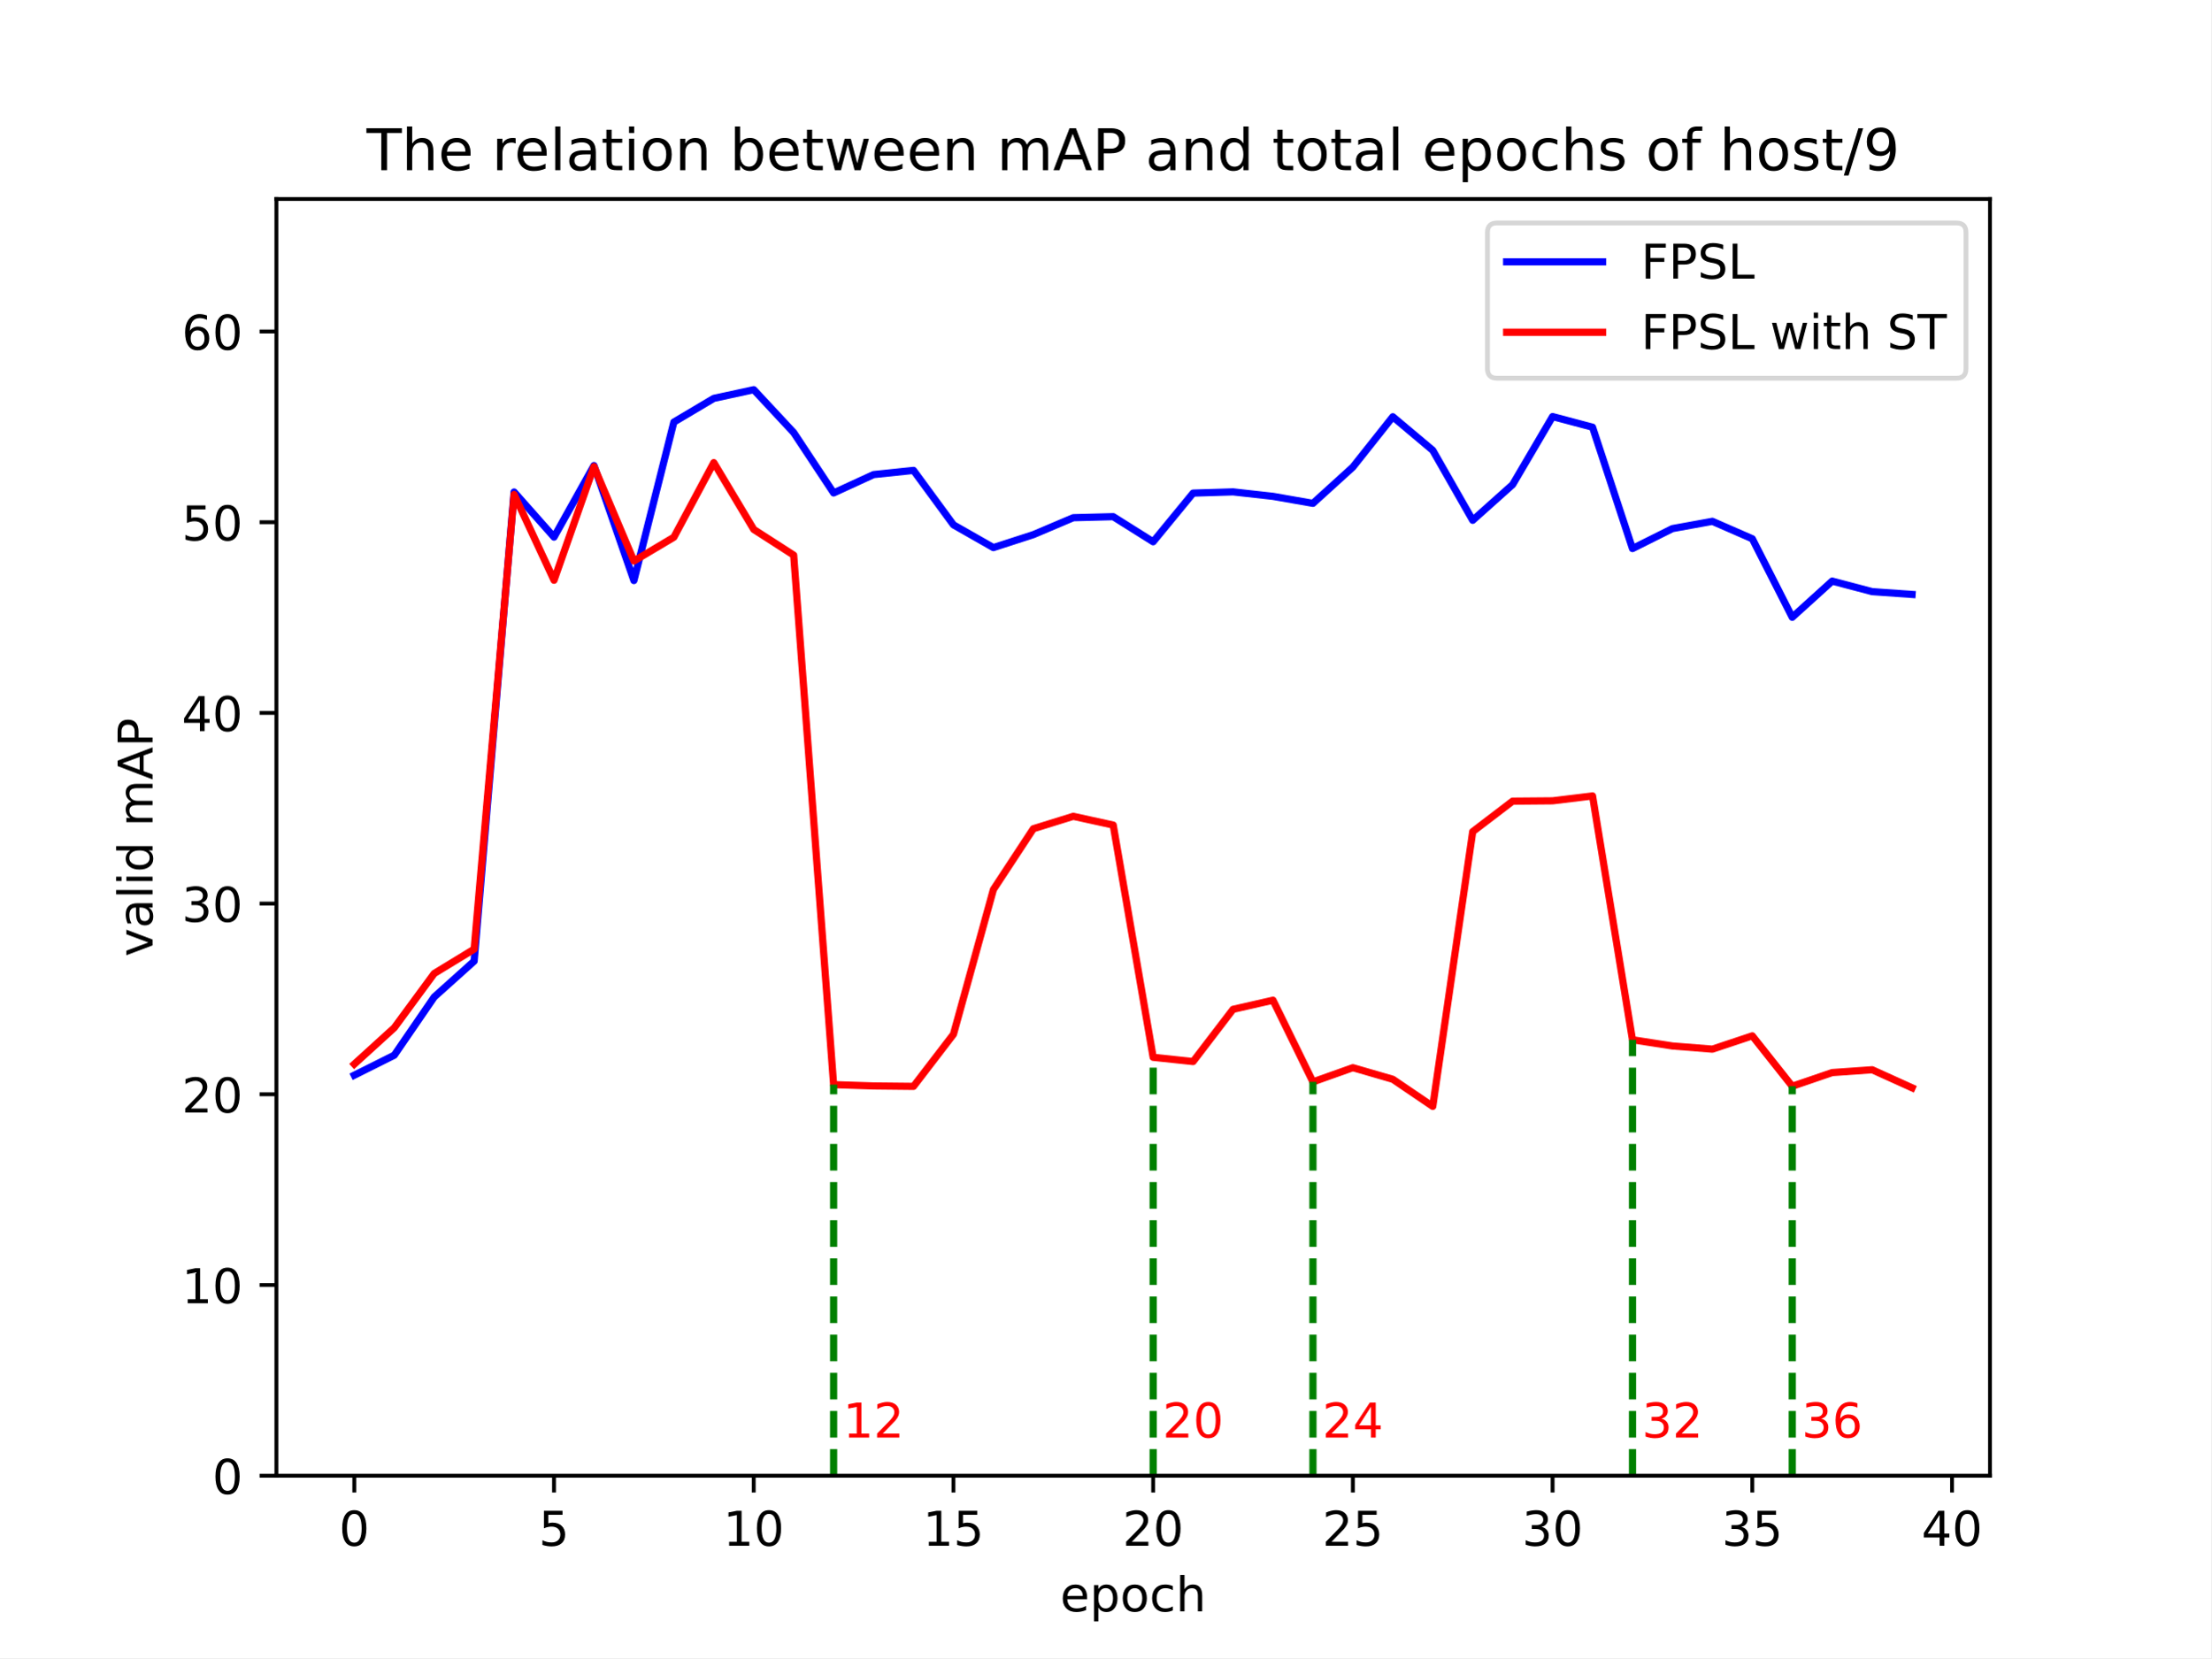
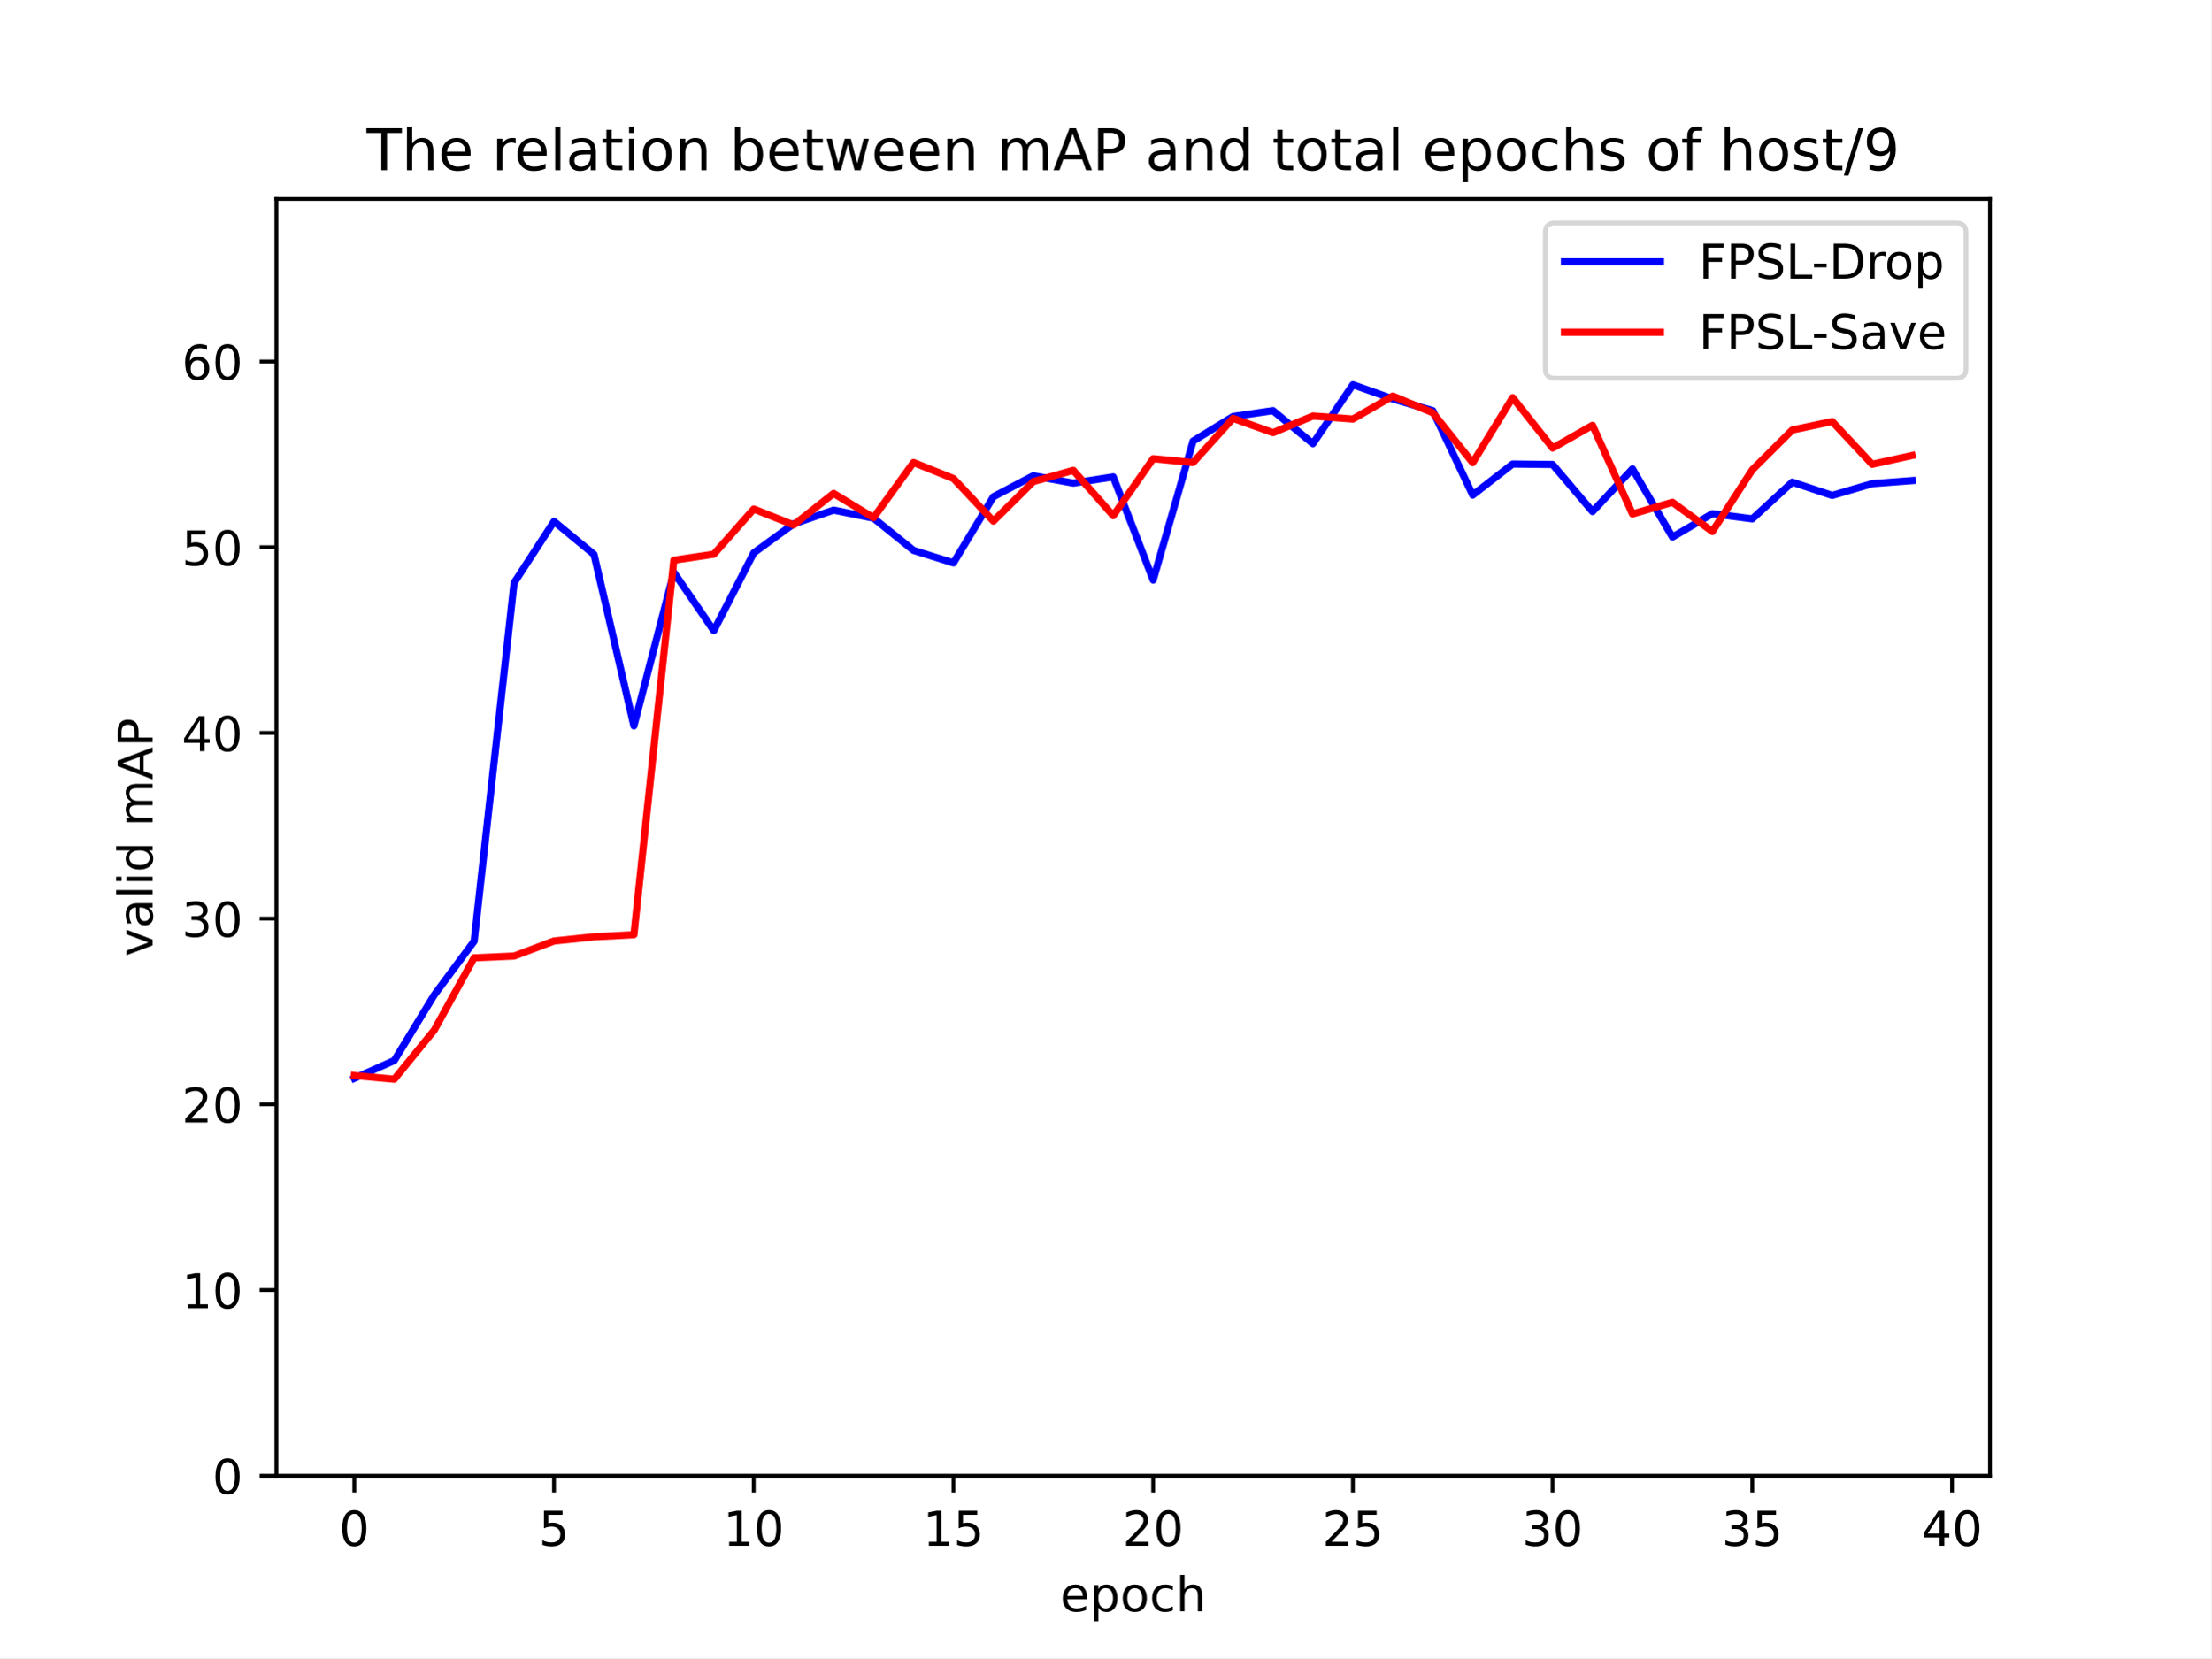
<svg xmlns="http://www.w3.org/2000/svg" xmlns:xlink="http://www.w3.org/1999/xlink" width="460.8pt" height="345.6pt" viewBox="0 0 460.8 345.6" version="1.1">
  <defs>
    <style type="text/css">*{stroke-linejoin: round; stroke-linecap: butt}</style>
  </defs>
  <g id="figure_1">
    <g id="patch_1">
      <path d="M 0 345.6  L 460.8 345.6  L 460.8 0  L 0 0  z " style="fill: #ffffff" />
    </g>
    <g id="axes_1">
      <g id="patch_2">
        <path d="M 57.6 307.584  L 414.72 307.584  L 414.72 41.472  L 57.6 41.472  z " style="fill: #ffffff" />
      </g>
      <g id="matplotlib.axis_1">
        <g id="xtick_1">
          <g id="line2d_1">
            <defs>
-               <path id="m67e0d9f62d" d="M 0 0  L 0 3.5  " style="stroke: #000000; stroke-width: 0.8" />
+               <path id="mcf5a326d4d" d="M 0 0  L 0 3.5  " style="stroke: #000000; stroke-width: 0.8" />
            </defs>
            <g>
-               <use xlink:href="#m67e0d9f62d" x="73.833" y="307.584" style="stroke: #000000; stroke-width: 0.8" />
+               <use xlink:href="#mcf5a326d4d" x="73.833" y="307.584" style="stroke: #000000; stroke-width: 0.8" />
            </g>
          </g>
          <g id="text_1">
            <g transform="translate(70.65148 322.1824) scale(0.1 -0.1)">
              <defs>
                <path id="DejaVuSans-30" d="M 2034 4250  Q 1547 4250 1301 3770  Q 1056 3291 1056 2328  Q 1056 1369 1301 889  Q 1547 409 2034 409  Q 2525 409 2770 889  Q 3016 1369 3016 2328  Q 3016 3291 2770 3770  Q 2525 4250 2034 4250  z M 2034 4750  Q 2819 4750 3233 4129  Q 3647 3509 3647 2328  Q 3647 1150 3233 529  Q 2819 -91 2034 -91  Q 1250 -91 836 529  Q 422 1150 422 2328  Q 422 3509 836 4129  Q 1250 4750 2034 4750  z " transform="scale(0.015625)" />
              </defs>
              <use xlink:href="#DejaVuSans-30" />
            </g>
          </g>
        </g>
        <g id="xtick_2">
          <g id="line2d_2">
            <g>
-               <use xlink:href="#m67e0d9f62d" x="115.455" y="307.584" style="stroke: #000000; stroke-width: 0.8" />
+               <use xlink:href="#mcf5a326d4d" x="115.455" y="307.584" style="stroke: #000000; stroke-width: 0.8" />
            </g>
          </g>
          <g id="text_2">
            <g transform="translate(112.2739 322.1824) scale(0.1 -0.1)">
              <defs>
                <path id="DejaVuSans-35" d="M 691 4666  L 3169 4666  L 3169 4134  L 1269 4134  L 1269 2991  Q 1406 3038 1543 3061  Q 1681 3084 1819 3084  Q 2600 3084 3056 2656  Q 3513 2228 3513 1497  Q 3513 744 3044 326  Q 2575 -91 1722 -91  Q 1428 -91 1123 -41  Q 819 9 494 109  L 494 744  Q 775 591 1075 516  Q 1375 441 1709 441  Q 2250 441 2565 725  Q 2881 1009 2881 1497  Q 2881 1984 2565 2268  Q 2250 2553 1709 2553  Q 1456 2553 1204 2497  Q 953 2441 691 2322  L 691 4666  z " transform="scale(0.015625)" />
              </defs>
              <use xlink:href="#DejaVuSans-35" />
            </g>
          </g>
        </g>
        <g id="xtick_3">
          <g id="line2d_3">
            <g>
-               <use xlink:href="#m67e0d9f62d" x="157.077" y="307.584" style="stroke: #000000; stroke-width: 0.8" />
+               <use xlink:href="#mcf5a326d4d" x="157.077" y="307.584" style="stroke: #000000; stroke-width: 0.8" />
            </g>
          </g>
          <g id="text_3">
            <g transform="translate(150.715 322.1824) scale(0.1 -0.1)">
              <defs>
                <path id="DejaVuSans-31" d="M 794 531  L 1825 531  L 1825 4091  L 703 3866  L 703 4441  L 1819 4666  L 2450 4666  L 2450 531  L 3481 531  L 3481 0  L 794 0  L 794 531  z " transform="scale(0.015625)" />
              </defs>
              <use xlink:href="#DejaVuSans-31" />
              <use xlink:href="#DejaVuSans-30" x="63.623" />
            </g>
          </g>
        </g>
        <g id="xtick_4">
          <g id="line2d_4">
            <g>
-               <use xlink:href="#m67e0d9f62d" x="198.7" y="307.584" style="stroke: #000000; stroke-width: 0.8" />
+               <use xlink:href="#mcf5a326d4d" x="198.7" y="307.584" style="stroke: #000000; stroke-width: 0.8" />
            </g>
          </g>
          <g id="text_4">
            <g transform="translate(192.3374 322.1824) scale(0.1 -0.1)">
              <use xlink:href="#DejaVuSans-31" />
              <use xlink:href="#DejaVuSans-35" x="63.623" />
            </g>
          </g>
        </g>
        <g id="xtick_5">
          <g id="line2d_5">
            <g>
-               <use xlink:href="#m67e0d9f62d" x="240.322" y="307.584" style="stroke: #000000; stroke-width: 0.8" />
+               <use xlink:href="#mcf5a326d4d" x="240.322" y="307.584" style="stroke: #000000; stroke-width: 0.8" />
            </g>
          </g>
          <g id="text_5">
            <g transform="translate(233.9597 322.1824) scale(0.1 -0.1)">
              <defs>
                <path id="DejaVuSans-32" d="M 1228 531  L 3431 531  L 3431 0  L 469 0  L 469 531  Q 828 903 1448 1529  Q 2069 2156 2228 2338  Q 2531 2678 2651 2914  Q 2772 3150 2772 3378  Q 2772 3750 2511 3984  Q 2250 4219 1831 4219  Q 1534 4219 1204 4116  Q 875 4013 500 3803  L 500 4441  Q 881 4594 1212 4672  Q 1544 4750 1819 4750  Q 2544 4750 2975 4387  Q 3406 4025 3406 3419  Q 3406 3131 3298 2873  Q 3191 2616 2906 2266  Q 2828 2175 2409 1742  Q 1991 1309 1228 531  z " transform="scale(0.015625)" />
              </defs>
              <use xlink:href="#DejaVuSans-32" />
              <use xlink:href="#DejaVuSans-30" x="63.623" />
            </g>
          </g>
        </g>
        <g id="xtick_6">
          <g id="line2d_6">
            <g>
-               <use xlink:href="#m67e0d9f62d" x="281.945" y="307.584" style="stroke: #000000; stroke-width: 0.8" />
+               <use xlink:href="#mcf5a326d4d" x="281.945" y="307.584" style="stroke: #000000; stroke-width: 0.8" />
            </g>
          </g>
          <g id="text_6">
            <g transform="translate(275.5821 322.1824) scale(0.1 -0.1)">
              <use xlink:href="#DejaVuSans-32" />
              <use xlink:href="#DejaVuSans-35" x="63.623" />
            </g>
          </g>
        </g>
        <g id="xtick_7">
          <g id="line2d_7">
            <g>
-               <use xlink:href="#m67e0d9f62d" x="323.567" y="307.584" style="stroke: #000000; stroke-width: 0.8" />
+               <use xlink:href="#mcf5a326d4d" x="323.567" y="307.584" style="stroke: #000000; stroke-width: 0.8" />
            </g>
          </g>
          <g id="text_7">
            <g transform="translate(317.2045 322.1824) scale(0.1 -0.1)">
              <defs>
                <path id="DejaVuSans-33" d="M 2597 2516  Q 3050 2419 3304 2112  Q 3559 1806 3559 1356  Q 3559 666 3084 287  Q 2609 -91 1734 -91  Q 1441 -91 1130 -33  Q 819 25 488 141  L 488 750  Q 750 597 1062 519  Q 1375 441 1716 441  Q 2309 441 2620 675  Q 2931 909 2931 1356  Q 2931 1769 2642 2001  Q 2353 2234 1838 2234  L 1294 2234  L 1294 2753  L 1863 2753  Q 2328 2753 2575 2939  Q 2822 3125 2822 3475  Q 2822 3834 2567 4026  Q 2313 4219 1838 4219  Q 1578 4219 1281 4162  Q 984 4106 628 3988  L 628 4550  Q 988 4650 1302 4700  Q 1616 4750 1894 4750  Q 2613 4750 3031 4423  Q 3450 4097 3450 3541  Q 3450 3153 3228 2886  Q 3006 2619 2597 2516  z " transform="scale(0.015625)" />
              </defs>
              <use xlink:href="#DejaVuSans-33" />
              <use xlink:href="#DejaVuSans-30" x="63.623" />
            </g>
          </g>
        </g>
        <g id="xtick_8">
          <g id="line2d_8">
            <g>
-               <use xlink:href="#m67e0d9f62d" x="365.189" y="307.584" style="stroke: #000000; stroke-width: 0.8" />
+               <use xlink:href="#mcf5a326d4d" x="365.189" y="307.584" style="stroke: #000000; stroke-width: 0.8" />
            </g>
          </g>
          <g id="text_8">
            <g transform="translate(358.8269 322.1824) scale(0.1 -0.1)">
              <use xlink:href="#DejaVuSans-33" />
              <use xlink:href="#DejaVuSans-35" x="63.623" />
            </g>
          </g>
        </g>
        <g id="xtick_9">
          <g id="line2d_9">
            <g>
-               <use xlink:href="#m67e0d9f62d" x="406.812" y="307.584" style="stroke: #000000; stroke-width: 0.8" />
+               <use xlink:href="#mcf5a326d4d" x="406.812" y="307.584" style="stroke: #000000; stroke-width: 0.8" />
            </g>
          </g>
          <g id="text_9">
            <g transform="translate(400.4492 322.1824) scale(0.1 -0.1)">
              <defs>
                <path id="DejaVuSans-34" d="M 2419 4116  L 825 1625  L 2419 1625  L 2419 4116  z M 2253 4666  L 3047 4666  L 3047 1625  L 3713 1625  L 3713 1100  L 3047 1100  L 3047 0  L 2419 0  L 2419 1100  L 313 1100  L 313 1709  L 2253 4666  z " transform="scale(0.015625)" />
              </defs>
              <use xlink:href="#DejaVuSans-34" />
              <use xlink:href="#DejaVuSans-30" x="63.623" />
            </g>
          </g>
        </g>
        <g id="text_10">
          <g transform="translate(220.9319 335.8606) scale(0.1 -0.1)">
            <defs>
              <path id="DejaVuSans-65" d="M 3597 1894  L 3597 1613  L 953 1613  Q 991 1019 1311 708  Q 1631 397 2203 397  Q 2534 397 2845 478  Q 3156 559 3463 722  L 3463 178  Q 3153 47 2828 -22  Q 2503 -91 2169 -91  Q 1331 -91 842 396  Q 353 884 353 1716  Q 353 2575 817 3079  Q 1281 3584 2069 3584  Q 2775 3584 3186 3129  Q 3597 2675 3597 1894  z M 3022 2063  Q 3016 2534 2758 2815  Q 2500 3097 2075 3097  Q 1594 3097 1305 2825  Q 1016 2553 972 2059  L 3022 2063  z " transform="scale(0.015625)" />
              <path id="DejaVuSans-70" d="M 1159 525  L 1159 -1331  L 581 -1331  L 581 3500  L 1159 3500  L 1159 2969  Q 1341 3281 1617 3432  Q 1894 3584 2278 3584  Q 2916 3584 3314 3078  Q 3713 2572 3713 1747  Q 3713 922 3314 415  Q 2916 -91 2278 -91  Q 1894 -91 1617 61  Q 1341 213 1159 525  z M 3116 1747  Q 3116 2381 2855 2742  Q 2594 3103 2138 3103  Q 1681 3103 1420 2742  Q 1159 2381 1159 1747  Q 1159 1113 1420 752  Q 1681 391 2138 391  Q 2594 391 2855 752  Q 3116 1113 3116 1747  z " transform="scale(0.015625)" />
              <path id="DejaVuSans-6f" d="M 1959 3097  Q 1497 3097 1228 2736  Q 959 2375 959 1747  Q 959 1119 1226 758  Q 1494 397 1959 397  Q 2419 397 2687 759  Q 2956 1122 2956 1747  Q 2956 2369 2687 2733  Q 2419 3097 1959 3097  z M 1959 3584  Q 2709 3584 3137 3096  Q 3566 2609 3566 1747  Q 3566 888 3137 398  Q 2709 -91 1959 -91  Q 1206 -91 779 398  Q 353 888 353 1747  Q 353 2609 779 3096  Q 1206 3584 1959 3584  z " transform="scale(0.015625)" />
              <path id="DejaVuSans-63" d="M 3122 3366  L 3122 2828  Q 2878 2963 2633 3030  Q 2388 3097 2138 3097  Q 1578 3097 1268 2742  Q 959 2388 959 1747  Q 959 1106 1268 751  Q 1578 397 2138 397  Q 2388 397 2633 464  Q 2878 531 3122 666  L 3122 134  Q 2881 22 2623 -34  Q 2366 -91 2075 -91  Q 1284 -91 818 406  Q 353 903 353 1747  Q 353 2603 823 3093  Q 1294 3584 2113 3584  Q 2378 3584 2631 3529  Q 2884 3475 3122 3366  z " transform="scale(0.015625)" />
              <path id="DejaVuSans-68" d="M 3513 2113  L 3513 0  L 2938 0  L 2938 2094  Q 2938 2591 2744 2837  Q 2550 3084 2163 3084  Q 1697 3084 1428 2787  Q 1159 2491 1159 1978  L 1159 0  L 581 0  L 581 4863  L 1159 4863  L 1159 2956  Q 1366 3272 1645 3428  Q 1925 3584 2291 3584  Q 2894 3584 3203 3211  Q 3513 2838 3513 2113  z " transform="scale(0.015625)" />
            </defs>
            <use xlink:href="#DejaVuSans-65" />
            <use xlink:href="#DejaVuSans-70" x="61.523" />
            <use xlink:href="#DejaVuSans-6f" x="125" />
            <use xlink:href="#DejaVuSans-63" x="186.182" />
            <use xlink:href="#DejaVuSans-68" x="241.162" />
          </g>
        </g>
      </g>
      <g id="matplotlib.axis_2">
        <g id="ytick_1">
          <g id="line2d_10">
            <defs>
-               <path id="mbf04da2de9" d="M 0 0  L -3.5 0  " style="stroke: #000000; stroke-width: 0.8" />
+               <path id="mc57b84ca1a" d="M 0 0  L -3.5 0  " style="stroke: #000000; stroke-width: 0.8" />
            </defs>
            <g>
-               <use xlink:href="#mbf04da2de9" x="57.6" y="307.584" style="stroke: #000000; stroke-width: 0.8" />
+               <use xlink:href="#mc57b84ca1a" x="57.6" y="307.584" style="stroke: #000000; stroke-width: 0.8" />
            </g>
          </g>
          <g id="text_11">
            <g transform="translate(44.2375 311.3832) scale(0.1 -0.1)">
              <use xlink:href="#DejaVuSans-30" />
            </g>
          </g>
        </g>
        <g id="ytick_2">
          <g id="line2d_11">
            <g>
-               <use xlink:href="#mbf04da2de9" x="57.6" y="267.834" style="stroke: #000000; stroke-width: 0.8" />
+               <use xlink:href="#mc57b84ca1a" x="57.6" y="268.877" style="stroke: #000000; stroke-width: 0.8" />
            </g>
          </g>
          <g id="text_12">
-             <g transform="translate(37.875 271.6336) scale(0.1 -0.1)">
+             <g transform="translate(37.875 272.6763) scale(0.1 -0.1)">
              <use xlink:href="#DejaVuSans-31" />
              <use xlink:href="#DejaVuSans-30" x="63.623" />
            </g>
          </g>
        </g>
        <g id="ytick_3">
          <g id="line2d_12">
            <g>
-               <use xlink:href="#mbf04da2de9" x="57.6" y="228.085" style="stroke: #000000; stroke-width: 0.8" />
+               <use xlink:href="#mc57b84ca1a" x="57.6" y="230.17" style="stroke: #000000; stroke-width: 0.8" />
            </g>
          </g>
          <g id="text_13">
-             <g transform="translate(37.875 231.884) scale(0.1 -0.1)">
+             <g transform="translate(37.875 233.9693) scale(0.1 -0.1)">
              <use xlink:href="#DejaVuSans-32" />
              <use xlink:href="#DejaVuSans-30" x="63.623" />
            </g>
          </g>
        </g>
        <g id="ytick_4">
          <g id="line2d_13">
            <g>
-               <use xlink:href="#mbf04da2de9" x="57.6" y="188.335" style="stroke: #000000; stroke-width: 0.8" />
+               <use xlink:href="#mc57b84ca1a" x="57.6" y="191.463" style="stroke: #000000; stroke-width: 0.8" />
            </g>
          </g>
          <g id="text_14">
-             <g transform="translate(37.875 192.1344) scale(0.1 -0.1)">
+             <g transform="translate(37.875 195.2623) scale(0.1 -0.1)">
              <use xlink:href="#DejaVuSans-33" />
              <use xlink:href="#DejaVuSans-30" x="63.623" />
            </g>
          </g>
        </g>
        <g id="ytick_5">
          <g id="line2d_14">
            <g>
-               <use xlink:href="#mbf04da2de9" x="57.6" y="148.586" style="stroke: #000000; stroke-width: 0.8" />
+               <use xlink:href="#mc57b84ca1a" x="57.6" y="152.756" style="stroke: #000000; stroke-width: 0.8" />
            </g>
          </g>
          <g id="text_15">
-             <g transform="translate(37.875 152.3847) scale(0.1 -0.1)">
+             <g transform="translate(37.875 156.5554) scale(0.1 -0.1)">
              <use xlink:href="#DejaVuSans-34" />
              <use xlink:href="#DejaVuSans-30" x="63.623" />
            </g>
          </g>
        </g>
        <g id="ytick_6">
          <g id="line2d_15">
            <g>
-               <use xlink:href="#mbf04da2de9" x="57.6" y="108.836" style="stroke: #000000; stroke-width: 0.8" />
+               <use xlink:href="#mc57b84ca1a" x="57.6" y="114.049" style="stroke: #000000; stroke-width: 0.8" />
            </g>
          </g>
          <g id="text_16">
-             <g transform="translate(37.875 112.6351) scale(0.1 -0.1)">
+             <g transform="translate(37.875 117.8484) scale(0.1 -0.1)">
              <use xlink:href="#DejaVuSans-35" />
              <use xlink:href="#DejaVuSans-30" x="63.623" />
            </g>
          </g>
        </g>
        <g id="ytick_7">
          <g id="line2d_16">
            <g>
-               <use xlink:href="#mbf04da2de9" x="57.6" y="69.086" style="stroke: #000000; stroke-width: 0.8" />
+               <use xlink:href="#mc57b84ca1a" x="57.6" y="75.342" style="stroke: #000000; stroke-width: 0.8" />
            </g>
          </g>
          <g id="text_17">
-             <g transform="translate(37.875 72.88549) scale(0.1 -0.1)">
+             <g transform="translate(37.875 79.14147) scale(0.1 -0.1)">
              <defs>
                <path id="DejaVuSans-36" d="M 2113 2584  Q 1688 2584 1439 2293  Q 1191 2003 1191 1497  Q 1191 994 1439 701  Q 1688 409 2113 409  Q 2538 409 2786 701  Q 3034 994 3034 1497  Q 3034 2003 2786 2293  Q 2538 2584 2113 2584  z M 3366 4563  L 3366 3988  Q 3128 4100 2886 4159  Q 2644 4219 2406 4219  Q 1781 4219 1451 3797  Q 1122 3375 1075 2522  Q 1259 2794 1537 2939  Q 1816 3084 2150 3084  Q 2853 3084 3261 2657  Q 3669 2231 3669 1497  Q 3669 778 3244 343  Q 2819 -91 2113 -91  Q 1303 -91 875 529  Q 447 1150 447 2328  Q 447 3434 972 4092  Q 1497 4750 2381 4750  Q 2619 4750 2861 4703  Q 3103 4656 3366 4563  z " transform="scale(0.015625)" />
              </defs>
              <use xlink:href="#DejaVuSans-36" />
              <use xlink:href="#DejaVuSans-30" x="63.623" />
            </g>
          </g>
        </g>
        <g id="text_18">
          <g transform="translate(31.79531 199.3983) rotate(-90) scale(0.1 -0.1)">
            <defs>
              <path id="DejaVuSans-76" d="M 191 3500  L 800 3500  L 1894 563  L 2988 3500  L 3597 3500  L 2284 0  L 1503 0  L 191 3500  z " transform="scale(0.015625)" />
              <path id="DejaVuSans-61" d="M 2194 1759  Q 1497 1759 1228 1600  Q 959 1441 959 1056  Q 959 750 1161 570  Q 1363 391 1709 391  Q 2188 391 2477 730  Q 2766 1069 2766 1631  L 2766 1759  L 2194 1759  z M 3341 1997  L 3341 0  L 2766 0  L 2766 531  Q 2569 213 2275 61  Q 1981 -91 1556 -91  Q 1019 -91 701 211  Q 384 513 384 1019  Q 384 1609 779 1909  Q 1175 2209 1959 2209  L 2766 2209  L 2766 2266  Q 2766 2663 2505 2880  Q 2244 3097 1772 3097  Q 1472 3097 1187 3025  Q 903 2953 641 2809  L 641 3341  Q 956 3463 1253 3523  Q 1550 3584 1831 3584  Q 2591 3584 2966 3190  Q 3341 2797 3341 1997  z " transform="scale(0.015625)" />
              <path id="DejaVuSans-6c" d="M 603 4863  L 1178 4863  L 1178 0  L 603 0  L 603 4863  z " transform="scale(0.015625)" />
              <path id="DejaVuSans-69" d="M 603 3500  L 1178 3500  L 1178 0  L 603 0  L 603 3500  z M 603 4863  L 1178 4863  L 1178 4134  L 603 4134  L 603 4863  z " transform="scale(0.015625)" />
              <path id="DejaVuSans-64" d="M 2906 2969  L 2906 4863  L 3481 4863  L 3481 0  L 2906 0  L 2906 525  Q 2725 213 2448 61  Q 2172 -91 1784 -91  Q 1150 -91 751 415  Q 353 922 353 1747  Q 353 2572 751 3078  Q 1150 3584 1784 3584  Q 2172 3584 2448 3432  Q 2725 3281 2906 2969  z M 947 1747  Q 947 1113 1208 752  Q 1469 391 1925 391  Q 2381 391 2643 752  Q 2906 1113 2906 1747  Q 2906 2381 2643 2742  Q 2381 3103 1925 3103  Q 1469 3103 1208 2742  Q 947 2381 947 1747  z " transform="scale(0.015625)" />
              <path id="DejaVuSans-20" transform="scale(0.015625)" />
              <path id="DejaVuSans-6d" d="M 3328 2828  Q 3544 3216 3844 3400  Q 4144 3584 4550 3584  Q 5097 3584 5394 3201  Q 5691 2819 5691 2113  L 5691 0  L 5113 0  L 5113 2094  Q 5113 2597 4934 2840  Q 4756 3084 4391 3084  Q 3944 3084 3684 2787  Q 3425 2491 3425 1978  L 3425 0  L 2847 0  L 2847 2094  Q 2847 2600 2669 2842  Q 2491 3084 2119 3084  Q 1678 3084 1418 2786  Q 1159 2488 1159 1978  L 1159 0  L 581 0  L 581 3500  L 1159 3500  L 1159 2956  Q 1356 3278 1631 3431  Q 1906 3584 2284 3584  Q 2666 3584 2933 3390  Q 3200 3197 3328 2828  z " transform="scale(0.015625)" />
              <path id="DejaVuSans-41" d="M 2188 4044  L 1331 1722  L 3047 1722  L 2188 4044  z M 1831 4666  L 2547 4666  L 4325 0  L 3669 0  L 3244 1197  L 1141 1197  L 716 0  L 50 0  L 1831 4666  z " transform="scale(0.015625)" />
              <path id="DejaVuSans-50" d="M 1259 4147  L 1259 2394  L 2053 2394  Q 2494 2394 2734 2622  Q 2975 2850 2975 3272  Q 2975 3691 2734 3919  Q 2494 4147 2053 4147  L 1259 4147  z M 628 4666  L 2053 4666  Q 2838 4666 3239 4311  Q 3641 3956 3641 3272  Q 3641 2581 3239 2228  Q 2838 1875 2053 1875  L 1259 1875  L 1259 0  L 628 0  L 628 4666  z " transform="scale(0.015625)" />
            </defs>
            <use xlink:href="#DejaVuSans-76" />
            <use xlink:href="#DejaVuSans-61" x="59.18" />
            <use xlink:href="#DejaVuSans-6c" x="120.459" />
            <use xlink:href="#DejaVuSans-69" x="148.242" />
            <use xlink:href="#DejaVuSans-64" x="176.025" />
            <use xlink:href="#DejaVuSans-20" x="239.502" />
            <use xlink:href="#DejaVuSans-6d" x="271.289" />
            <use xlink:href="#DejaVuSans-41" x="368.701" />
            <use xlink:href="#DejaVuSans-50" x="437.109" />
          </g>
        </g>
      </g>
      <g id="line2d_17">
-         <path d="M 73.833 224.108  L 82.157 219.943  L 90.482 207.811  L 98.806 200.335  L 107.131 102.546  L 115.455 111.945  L 123.78 97.033  L 132.104 121.004  L 140.429 87.977  L 148.753 83.031  L 157.077 81.222  L 165.402 90.157  L 173.726 102.742  L 182.051 98.915  L 190.375 98.041  L 198.7 109.391  L 207.024 114.132  L 215.349 111.435  L 223.673 107.902  L 231.998 107.686  L 240.322 112.918  L 248.647 102.776  L 256.971 102.518  L 265.296 103.45  L 273.62 104.912  L 281.945 97.352  L 290.269 86.861  L 298.594 93.856  L 306.918 108.445  L 315.243 101  L 323.567 86.823  L 331.891 89.037  L 340.216 114.333  L 348.54 110.173  L 356.865 108.657  L 365.189 112.293  L 373.514 128.652  L 381.838 121.118  L 390.163 123.311  L 398.487 123.899  " clip-path="url(#p165c74dbfa)" style="fill: none; stroke: #0000ff; stroke-width: 1.5; stroke-linecap: square" />
+         <path d="M 73.833 224.765  L 82.157 221.053  L 90.482 207.401  L 98.806 196.169  L 107.131 121.48  L 115.455 108.68  L 123.78 115.546  L 132.104 151.291  L 140.429 119.292  L 148.753 131.455  L 157.077 115.237  L 165.402 109.171  L 173.726 106.323  L 182.051 108  L 190.375 114.713  L 198.7 117.32  L 207.024 103.527  L 215.349 99.155  L 223.673 100.692  L 231.998 99.393  L 240.322 120.888  L 248.647 91.924  L 256.971 86.806  L 265.296 85.586  L 273.62 92.469  L 281.945 80.179  L 290.269 83.144  L 298.594 85.591  L 306.918 103.182  L 315.243 96.714  L 323.567 96.809  L 331.891 106.623  L 340.216 97.724  L 348.54 111.94  L 356.865 107.06  L 365.189 108.143  L 373.514 100.49  L 381.838 103.255  L 390.163 100.806  L 398.487 100.168  " clip-path="url(#p29e8d0b7d4)" style="fill: none; stroke: #0000ff; stroke-width: 1.5; stroke-linecap: square" />
      </g>
      <g id="line2d_18">
-         <path d="M 73.833 221.797  L 82.157 214.225  L 90.482 202.906  L 98.806 197.836  L 107.131 103.058  L 115.455 120.94  L 123.78 97.237  L 132.104 116.929  L 140.429 111.973  L 148.753 96.423  L 157.077 110.346  L 165.402 115.706  L 173.726 226.073  L 182.051 226.345  L 190.375 226.436  L 198.7 215.58  L 207.024 185.411  L 215.349 172.732  L 223.673 170.144  L 231.998 171.968  L 240.322 220.378  L 248.647 221.261  L 256.971 210.376  L 265.296 208.477  L 273.62 225.499  L 281.945 222.54  L 290.269 224.957  L 298.594 230.61  L 306.918 173.341  L 315.243 166.983  L 323.567 166.911  L 331.891 165.899  L 340.216 216.723  L 348.54 218.014  L 356.865 218.676  L 365.189 215.904  L 373.514 226.407  L 381.838 223.559  L 390.163 222.971  L 398.487 226.739  " clip-path="url(#p165c74dbfa)" style="fill: none; stroke: #ff0000; stroke-width: 1.5; stroke-linecap: square" />
-       </g>
-       <g id="LineCollection_1">
-         <path d="M 173.726 307.584  L 173.726 226.073  " clip-path="url(#p165c74dbfa)" style="fill: none; stroke-dasharray: 5.55,2.4; stroke-dashoffset: 0; stroke: #008000; stroke-width: 1.5" />
-         <path d="M 240.322 307.584  L 240.322 220.378  " clip-path="url(#p165c74dbfa)" style="fill: none; stroke-dasharray: 5.55,2.4; stroke-dashoffset: 0; stroke: #008000; stroke-width: 1.5" />
-         <path d="M 273.62 307.584  L 273.62 225.499  " clip-path="url(#p165c74dbfa)" style="fill: none; stroke-dasharray: 5.55,2.4; stroke-dashoffset: 0; stroke: #008000; stroke-width: 1.5" />
-         <path d="M 340.216 307.584  L 340.216 216.723  " clip-path="url(#p165c74dbfa)" style="fill: none; stroke-dasharray: 5.55,2.4; stroke-dashoffset: 0; stroke: #008000; stroke-width: 1.5" />
-         <path d="M 373.514 307.584  L 373.514 226.407  " clip-path="url(#p165c74dbfa)" style="fill: none; stroke-dasharray: 5.55,2.4; stroke-dashoffset: 0; stroke: #008000; stroke-width: 1.5" />
+         <path d="M 73.833 224.185  L 82.157 224.945  L 90.482 214.728  L 98.806 199.636  L 107.131 199.269  L 115.455 196.134  L 123.78 195.263  L 132.104 194.822  L 140.429 116.757  L 148.753 115.509  L 157.077 106.095  L 165.402 109.405  L 173.726 102.838  L 182.051 107.901  L 190.375 96.396  L 198.7 99.737  L 207.024 108.616  L 215.349 100.365  L 223.673 98.034  L 231.998 107.485  L 240.322 95.597  L 248.647 96.407  L 256.971 87.194  L 265.296 90.174  L 273.62 86.707  L 281.945 87.336  L 290.269 82.547  L 298.594 86.016  L 306.918 96.435  L 315.243 82.874  L 323.567 93.378  L 331.891 88.644  L 340.216 107.128  L 348.54 104.684  L 356.865 110.779  L 365.189 97.924  L 373.514 89.623  L 381.838 87.848  L 390.163 96.77  L 398.487 94.933  " clip-path="url(#p29e8d0b7d4)" style="fill: none; stroke: #ff0000; stroke-width: 1.5; stroke-linecap: square" />
      </g>
      <g id="patch_3">
        <path d="M 57.6 307.584  L 57.6 41.472  " style="fill: none; stroke: #000000; stroke-width: 0.8; stroke-linejoin: miter; stroke-linecap: square" />
      </g>
      <g id="patch_4">
        <path d="M 414.72 307.584  L 414.72 41.472  " style="fill: none; stroke: #000000; stroke-width: 0.8; stroke-linejoin: miter; stroke-linecap: square" />
      </g>
      <g id="patch_5">
        <path d="M 57.6 307.584  L 414.72 307.584  " style="fill: none; stroke: #000000; stroke-width: 0.8; stroke-linejoin: miter; stroke-linecap: square" />
      </g>
      <g id="patch_6">
        <path d="M 57.6 41.472  L 414.72 41.472  " style="fill: none; stroke: #000000; stroke-width: 0.8; stroke-linejoin: miter; stroke-linecap: square" />
      </g>
      <g id="text_19">
-         <g style="fill: #ff0000" transform="translate(175.6884 299.6341) scale(0.1 -0.1)">
-           <use xlink:href="#DejaVuSans-31" />
-           <use xlink:href="#DejaVuSans-32" x="63.623" />
-         </g>
-       </g>
-       <g id="text_20">
-         <g style="fill: #ff0000" transform="translate(242.2842 299.6341) scale(0.1 -0.1)">
-           <use xlink:href="#DejaVuSans-32" />
-           <use xlink:href="#DejaVuSans-30" x="63.623" />
-         </g>
-       </g>
-       <g id="text_21">
-         <g style="fill: #ff0000" transform="translate(275.5821 299.6341) scale(0.1 -0.1)">
-           <use xlink:href="#DejaVuSans-32" />
-           <use xlink:href="#DejaVuSans-34" x="63.623" />
-         </g>
-       </g>
-       <g id="text_22">
-         <g style="fill: #ff0000" transform="translate(342.1779 299.6341) scale(0.1 -0.1)">
-           <use xlink:href="#DejaVuSans-33" />
-           <use xlink:href="#DejaVuSans-32" x="63.623" />
-         </g>
-       </g>
-       <g id="text_23">
-         <g style="fill: #ff0000" transform="translate(375.4758 299.6341) scale(0.1 -0.1)">
-           <use xlink:href="#DejaVuSans-33" />
-           <use xlink:href="#DejaVuSans-36" x="63.623" />
-         </g>
-       </g>
-       <g id="text_24">
        <g transform="translate(76.39219 35.472) scale(0.12 -0.12)">
          <defs>
            <path id="DejaVuSans-54" d="M -19 4666  L 3928 4666  L 3928 4134  L 2272 4134  L 2272 0  L 1638 0  L 1638 4134  L -19 4134  L -19 4666  z " transform="scale(0.015625)" />
            <path id="DejaVuSans-72" d="M 2631 2963  Q 2534 3019 2420 3045  Q 2306 3072 2169 3072  Q 1681 3072 1420 2755  Q 1159 2438 1159 1844  L 1159 0  L 581 0  L 581 3500  L 1159 3500  L 1159 2956  Q 1341 3275 1631 3429  Q 1922 3584 2338 3584  Q 2397 3584 2469 3576  Q 2541 3569 2628 3553  L 2631 2963  z " transform="scale(0.015625)" />
            <path id="DejaVuSans-74" d="M 1172 4494  L 1172 3500  L 2356 3500  L 2356 3053  L 1172 3053  L 1172 1153  Q 1172 725 1289 603  Q 1406 481 1766 481  L 2356 481  L 2356 0  L 1766 0  Q 1100 0 847 248  Q 594 497 594 1153  L 594 3053  L 172 3053  L 172 3500  L 594 3500  L 594 4494  L 1172 4494  z " transform="scale(0.015625)" />
            <path id="DejaVuSans-6e" d="M 3513 2113  L 3513 0  L 2938 0  L 2938 2094  Q 2938 2591 2744 2837  Q 2550 3084 2163 3084  Q 1697 3084 1428 2787  Q 1159 2491 1159 1978  L 1159 0  L 581 0  L 581 3500  L 1159 3500  L 1159 2956  Q 1366 3272 1645 3428  Q 1925 3584 2291 3584  Q 2894 3584 3203 3211  Q 3513 2838 3513 2113  z " transform="scale(0.015625)" />
            <path id="DejaVuSans-62" d="M 3116 1747  Q 3116 2381 2855 2742  Q 2594 3103 2138 3103  Q 1681 3103 1420 2742  Q 1159 2381 1159 1747  Q 1159 1113 1420 752  Q 1681 391 2138 391  Q 2594 391 2855 752  Q 3116 1113 3116 1747  z M 1159 2969  Q 1341 3281 1617 3432  Q 1894 3584 2278 3584  Q 2916 3584 3314 3078  Q 3713 2572 3713 1747  Q 3713 922 3314 415  Q 2916 -91 2278 -91  Q 1894 -91 1617 61  Q 1341 213 1159 525  L 1159 0  L 581 0  L 581 4863  L 1159 4863  L 1159 2969  z " transform="scale(0.015625)" />
            <path id="DejaVuSans-77" d="M 269 3500  L 844 3500  L 1563 769  L 2278 3500  L 2956 3500  L 3675 769  L 4391 3500  L 4966 3500  L 4050 0  L 3372 0  L 2619 2869  L 1863 0  L 1184 0  L 269 3500  z " transform="scale(0.015625)" />
            <path id="DejaVuSans-73" d="M 2834 3397  L 2834 2853  Q 2591 2978 2328 3040  Q 2066 3103 1784 3103  Q 1356 3103 1142 2972  Q 928 2841 928 2578  Q 928 2378 1081 2264  Q 1234 2150 1697 2047  L 1894 2003  Q 2506 1872 2764 1633  Q 3022 1394 3022 966  Q 3022 478 2636 193  Q 2250 -91 1575 -91  Q 1294 -91 989 -36  Q 684 19 347 128  L 347 722  Q 666 556 975 473  Q 1284 391 1588 391  Q 1994 391 2212 530  Q 2431 669 2431 922  Q 2431 1156 2273 1281  Q 2116 1406 1581 1522  L 1381 1569  Q 847 1681 609 1914  Q 372 2147 372 2553  Q 372 3047 722 3315  Q 1072 3584 1716 3584  Q 2034 3584 2315 3537  Q 2597 3491 2834 3397  z " transform="scale(0.015625)" />
            <path id="DejaVuSans-66" d="M 2375 4863  L 2375 4384  L 1825 4384  Q 1516 4384 1395 4259  Q 1275 4134 1275 3809  L 1275 3500  L 2222 3500  L 2222 3053  L 1275 3053  L 1275 0  L 697 0  L 697 3053  L 147 3053  L 147 3500  L 697 3500  L 697 3744  Q 697 4328 969 4595  Q 1241 4863 1831 4863  L 2375 4863  z " transform="scale(0.015625)" />
            <path id="DejaVuSans-2f" d="M 1625 4666  L 2156 4666  L 531 -594  L 0 -594  L 1625 4666  z " transform="scale(0.015625)" />
            <path id="DejaVuSans-39" d="M 703 97  L 703 672  Q 941 559 1184 500  Q 1428 441 1663 441  Q 2288 441 2617 861  Q 2947 1281 2994 2138  Q 2813 1869 2534 1725  Q 2256 1581 1919 1581  Q 1219 1581 811 2004  Q 403 2428 403 3163  Q 403 3881 828 4315  Q 1253 4750 1959 4750  Q 2769 4750 3195 4129  Q 3622 3509 3622 2328  Q 3622 1225 3098 567  Q 2575 -91 1691 -91  Q 1453 -91 1209 -44  Q 966 3 703 97  z M 1959 2075  Q 2384 2075 2632 2365  Q 2881 2656 2881 3163  Q 2881 3666 2632 3958  Q 2384 4250 1959 4250  Q 1534 4250 1286 3958  Q 1038 3666 1038 3163  Q 1038 2656 1286 2365  Q 1534 2075 1959 2075  z " transform="scale(0.015625)" />
          </defs>
          <use xlink:href="#DejaVuSans-54" />
          <use xlink:href="#DejaVuSans-68" x="61.084" />
          <use xlink:href="#DejaVuSans-65" x="124.463" />
          <use xlink:href="#DejaVuSans-20" x="185.986" />
          <use xlink:href="#DejaVuSans-72" x="217.773" />
          <use xlink:href="#DejaVuSans-65" x="256.637" />
          <use xlink:href="#DejaVuSans-6c" x="318.16" />
          <use xlink:href="#DejaVuSans-61" x="345.943" />
          <use xlink:href="#DejaVuSans-74" x="407.223" />
          <use xlink:href="#DejaVuSans-69" x="446.432" />
          <use xlink:href="#DejaVuSans-6f" x="474.215" />
          <use xlink:href="#DejaVuSans-6e" x="535.396" />
          <use xlink:href="#DejaVuSans-20" x="598.775" />
          <use xlink:href="#DejaVuSans-62" x="630.562" />
          <use xlink:href="#DejaVuSans-65" x="694.039" />
          <use xlink:href="#DejaVuSans-74" x="755.562" />
          <use xlink:href="#DejaVuSans-77" x="794.771" />
          <use xlink:href="#DejaVuSans-65" x="876.559" />
          <use xlink:href="#DejaVuSans-65" x="938.082" />
          <use xlink:href="#DejaVuSans-6e" x="999.605" />
          <use xlink:href="#DejaVuSans-20" x="1062.984" />
          <use xlink:href="#DejaVuSans-6d" x="1094.771" />
          <use xlink:href="#DejaVuSans-41" x="1192.184" />
          <use xlink:href="#DejaVuSans-50" x="1260.592" />
          <use xlink:href="#DejaVuSans-20" x="1320.895" />
          <use xlink:href="#DejaVuSans-61" x="1352.682" />
          <use xlink:href="#DejaVuSans-6e" x="1413.961" />
          <use xlink:href="#DejaVuSans-64" x="1477.34" />
          <use xlink:href="#DejaVuSans-20" x="1540.816" />
          <use xlink:href="#DejaVuSans-74" x="1572.604" />
          <use xlink:href="#DejaVuSans-6f" x="1611.812" />
          <use xlink:href="#DejaVuSans-74" x="1672.994" />
          <use xlink:href="#DejaVuSans-61" x="1712.203" />
          <use xlink:href="#DejaVuSans-6c" x="1773.482" />
          <use xlink:href="#DejaVuSans-20" x="1801.266" />
          <use xlink:href="#DejaVuSans-65" x="1833.053" />
          <use xlink:href="#DejaVuSans-70" x="1894.576" />
          <use xlink:href="#DejaVuSans-6f" x="1958.053" />
          <use xlink:href="#DejaVuSans-63" x="2019.234" />
          <use xlink:href="#DejaVuSans-68" x="2074.215" />
          <use xlink:href="#DejaVuSans-73" x="2137.594" />
          <use xlink:href="#DejaVuSans-20" x="2189.693" />
          <use xlink:href="#DejaVuSans-6f" x="2221.48" />
          <use xlink:href="#DejaVuSans-66" x="2282.662" />
          <use xlink:href="#DejaVuSans-20" x="2317.867" />
          <use xlink:href="#DejaVuSans-68" x="2349.654" />
          <use xlink:href="#DejaVuSans-6f" x="2413.033" />
          <use xlink:href="#DejaVuSans-73" x="2474.215" />
          <use xlink:href="#DejaVuSans-74" x="2526.314" />
          <use xlink:href="#DejaVuSans-2f" x="2565.523" />
          <use xlink:href="#DejaVuSans-39" x="2599.215" />
        </g>
      </g>
      <g id="legend_1">
        <g id="patch_7">
-           <path d="M 311.992 78.828  L 407.72 78.828  Q 409.72 78.828 409.72 76.828  L 409.72 48.472  Q 409.72 46.472 407.72 46.472  L 311.992 46.472  Q 309.992 46.472 309.992 48.472  L 309.992 76.828  Q 309.992 78.828 311.992 78.828  z " style="fill: #ffffff; opacity: 0.8; stroke: #cccccc; stroke-linejoin: miter" />
+           <path d="M 324.037 78.828  L 407.72 78.828  Q 409.72 78.828 409.72 76.828  L 409.72 48.472  Q 409.72 46.472 407.72 46.472  L 324.037 46.472  Q 322.037 46.472 322.037 48.472  L 322.037 76.828  Q 322.037 78.828 324.037 78.828  z " style="fill: #ffffff; opacity: 0.8; stroke: #cccccc; stroke-linejoin: miter" />
        </g>
        <g id="line2d_19">
-           <path d="M 313.992 54.57  L 323.992 54.57  L 333.992 54.57  " style="fill: none; stroke: #0000ff; stroke-width: 1.5; stroke-linecap: square" />
-         </g>
-         <g id="text_25">
-           <g transform="translate(341.9919 58.07044) scale(0.1 -0.1)">
+           <path d="M 326.037 54.57  L 336.037 54.57  L 346.037 54.57  " style="fill: none; stroke: #0000ff; stroke-width: 1.5; stroke-linecap: square" />
+         </g>
+         <g id="text_20">
+           <g transform="translate(354.0372 58.07044) scale(0.1 -0.1)">
            <defs>
              <path id="DejaVuSans-46" d="M 628 4666  L 3309 4666  L 3309 4134  L 1259 4134  L 1259 2759  L 3109 2759  L 3109 2228  L 1259 2228  L 1259 0  L 628 0  L 628 4666  z " transform="scale(0.015625)" />
              <path id="DejaVuSans-53" d="M 3425 4513  L 3425 3897  Q 3066 4069 2747 4153  Q 2428 4238 2131 4238  Q 1616 4238 1336 4038  Q 1056 3838 1056 3469  Q 1056 3159 1242 3001  Q 1428 2844 1947 2747  L 2328 2669  Q 3034 2534 3370 2195  Q 3706 1856 3706 1288  Q 3706 609 3251 259  Q 2797 -91 1919 -91  Q 1588 -91 1214 -16  Q 841 59 441 206  L 441 856  Q 825 641 1194 531  Q 1563 422 1919 422  Q 2459 422 2753 634  Q 3047 847 3047 1241  Q 3047 1584 2836 1778  Q 2625 1972 2144 2069  L 1759 2144  Q 1053 2284 737 2584  Q 422 2884 422 3419  Q 422 4038 858 4394  Q 1294 4750 2059 4750  Q 2388 4750 2728 4690  Q 3069 4631 3425 4513  z " transform="scale(0.015625)" />
              <path id="DejaVuSans-4c" d="M 628 4666  L 1259 4666  L 1259 531  L 3531 531  L 3531 0  L 628 0  L 628 4666  z " transform="scale(0.015625)" />
+               <path id="DejaVuSans-2d" d="M 313 2009  L 1997 2009  L 1997 1497  L 313 1497  L 313 2009  z " transform="scale(0.015625)" />
+               <path id="DejaVuSans-44" d="M 1259 4147  L 1259 519  L 2022 519  Q 2988 519 3436 956  Q 3884 1394 3884 2338  Q 3884 3275 3436 3711  Q 2988 4147 2022 4147  L 1259 4147  z M 628 4666  L 1925 4666  Q 3281 4666 3915 4102  Q 4550 3538 4550 2338  Q 4550 1131 3912 565  Q 3275 0 1925 0  L 628 0  L 628 4666  z " transform="scale(0.015625)" />
            </defs>
            <use xlink:href="#DejaVuSans-46" />
            <use xlink:href="#DejaVuSans-50" x="57.52" />
            <use xlink:href="#DejaVuSans-53" x="117.822" />
            <use xlink:href="#DejaVuSans-4c" x="181.299" />
+             <use xlink:href="#DejaVuSans-2d" x="235.262" />
+             <use xlink:href="#DejaVuSans-44" x="271.346" />
+             <use xlink:href="#DejaVuSans-72" x="348.348" />
+             <use xlink:href="#DejaVuSans-6f" x="387.211" />
+             <use xlink:href="#DejaVuSans-70" x="448.393" />
          </g>
        </g>
        <g id="line2d_20">
-           <path d="M 313.992 69.249  L 323.992 69.249  L 333.992 69.249  " style="fill: none; stroke: #ff0000; stroke-width: 1.5; stroke-linecap: square" />
-         </g>
-         <g id="text_26">
-           <g transform="translate(341.9919 72.74856) scale(0.1 -0.1)">
+           <path d="M 326.037 69.249  L 336.037 69.249  L 346.037 69.249  " style="fill: none; stroke: #ff0000; stroke-width: 1.5; stroke-linecap: square" />
+         </g>
+         <g id="text_21">
+           <g transform="translate(354.0372 72.74856) scale(0.1 -0.1)">
            <use xlink:href="#DejaVuSans-46" />
            <use xlink:href="#DejaVuSans-50" x="57.52" />
            <use xlink:href="#DejaVuSans-53" x="117.822" />
            <use xlink:href="#DejaVuSans-4c" x="181.299" />
-             <use xlink:href="#DejaVuSans-20" x="237.012" />
-             <use xlink:href="#DejaVuSans-77" x="268.799" />
-             <use xlink:href="#DejaVuSans-69" x="350.586" />
-             <use xlink:href="#DejaVuSans-74" x="378.369" />
-             <use xlink:href="#DejaVuSans-68" x="417.578" />
-             <use xlink:href="#DejaVuSans-20" x="480.957" />
-             <use xlink:href="#DejaVuSans-53" x="512.744" />
-             <use xlink:href="#DejaVuSans-54" x="576.221" />
+             <use xlink:href="#DejaVuSans-2d" x="235.262" />
+             <use xlink:href="#DejaVuSans-53" x="271.346" />
+             <use xlink:href="#DejaVuSans-61" x="334.822" />
+             <use xlink:href="#DejaVuSans-76" x="396.102" />
+             <use xlink:href="#DejaVuSans-65" x="455.281" />
          </g>
        </g>
      </g>
    </g>
  </g>
  <defs>
-     <clipPath id="p165c74dbfa">
+     <clipPath id="p29e8d0b7d4">
      <rect x="57.6" y="41.472" width="357.12" height="266.112" />
    </clipPath>
  </defs>
</svg>
